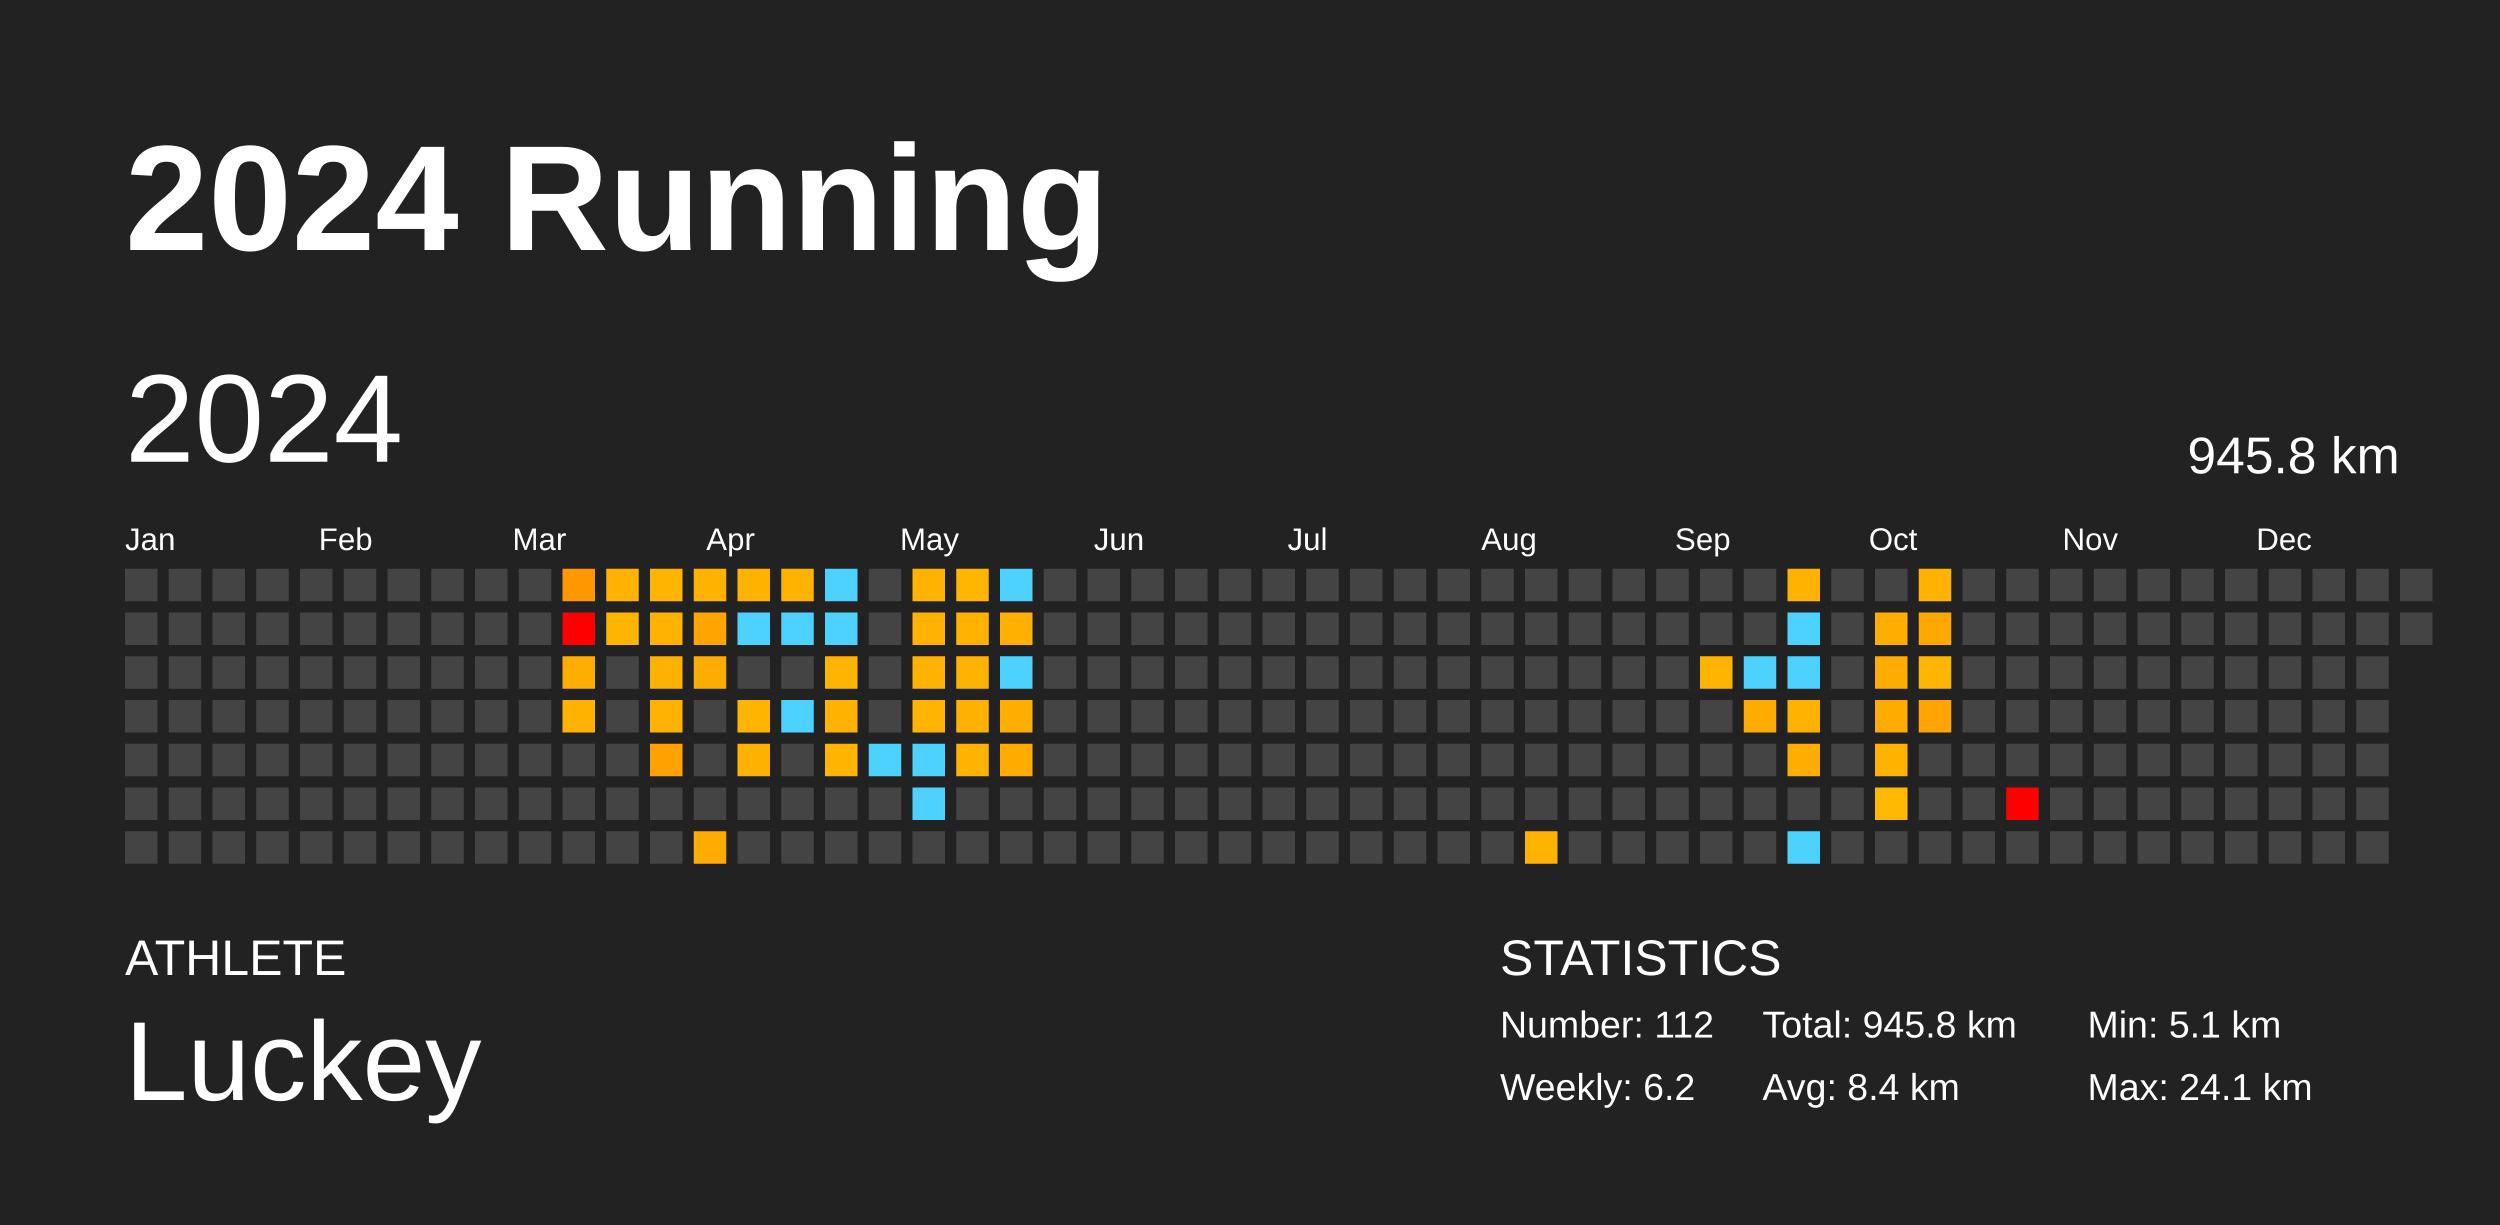
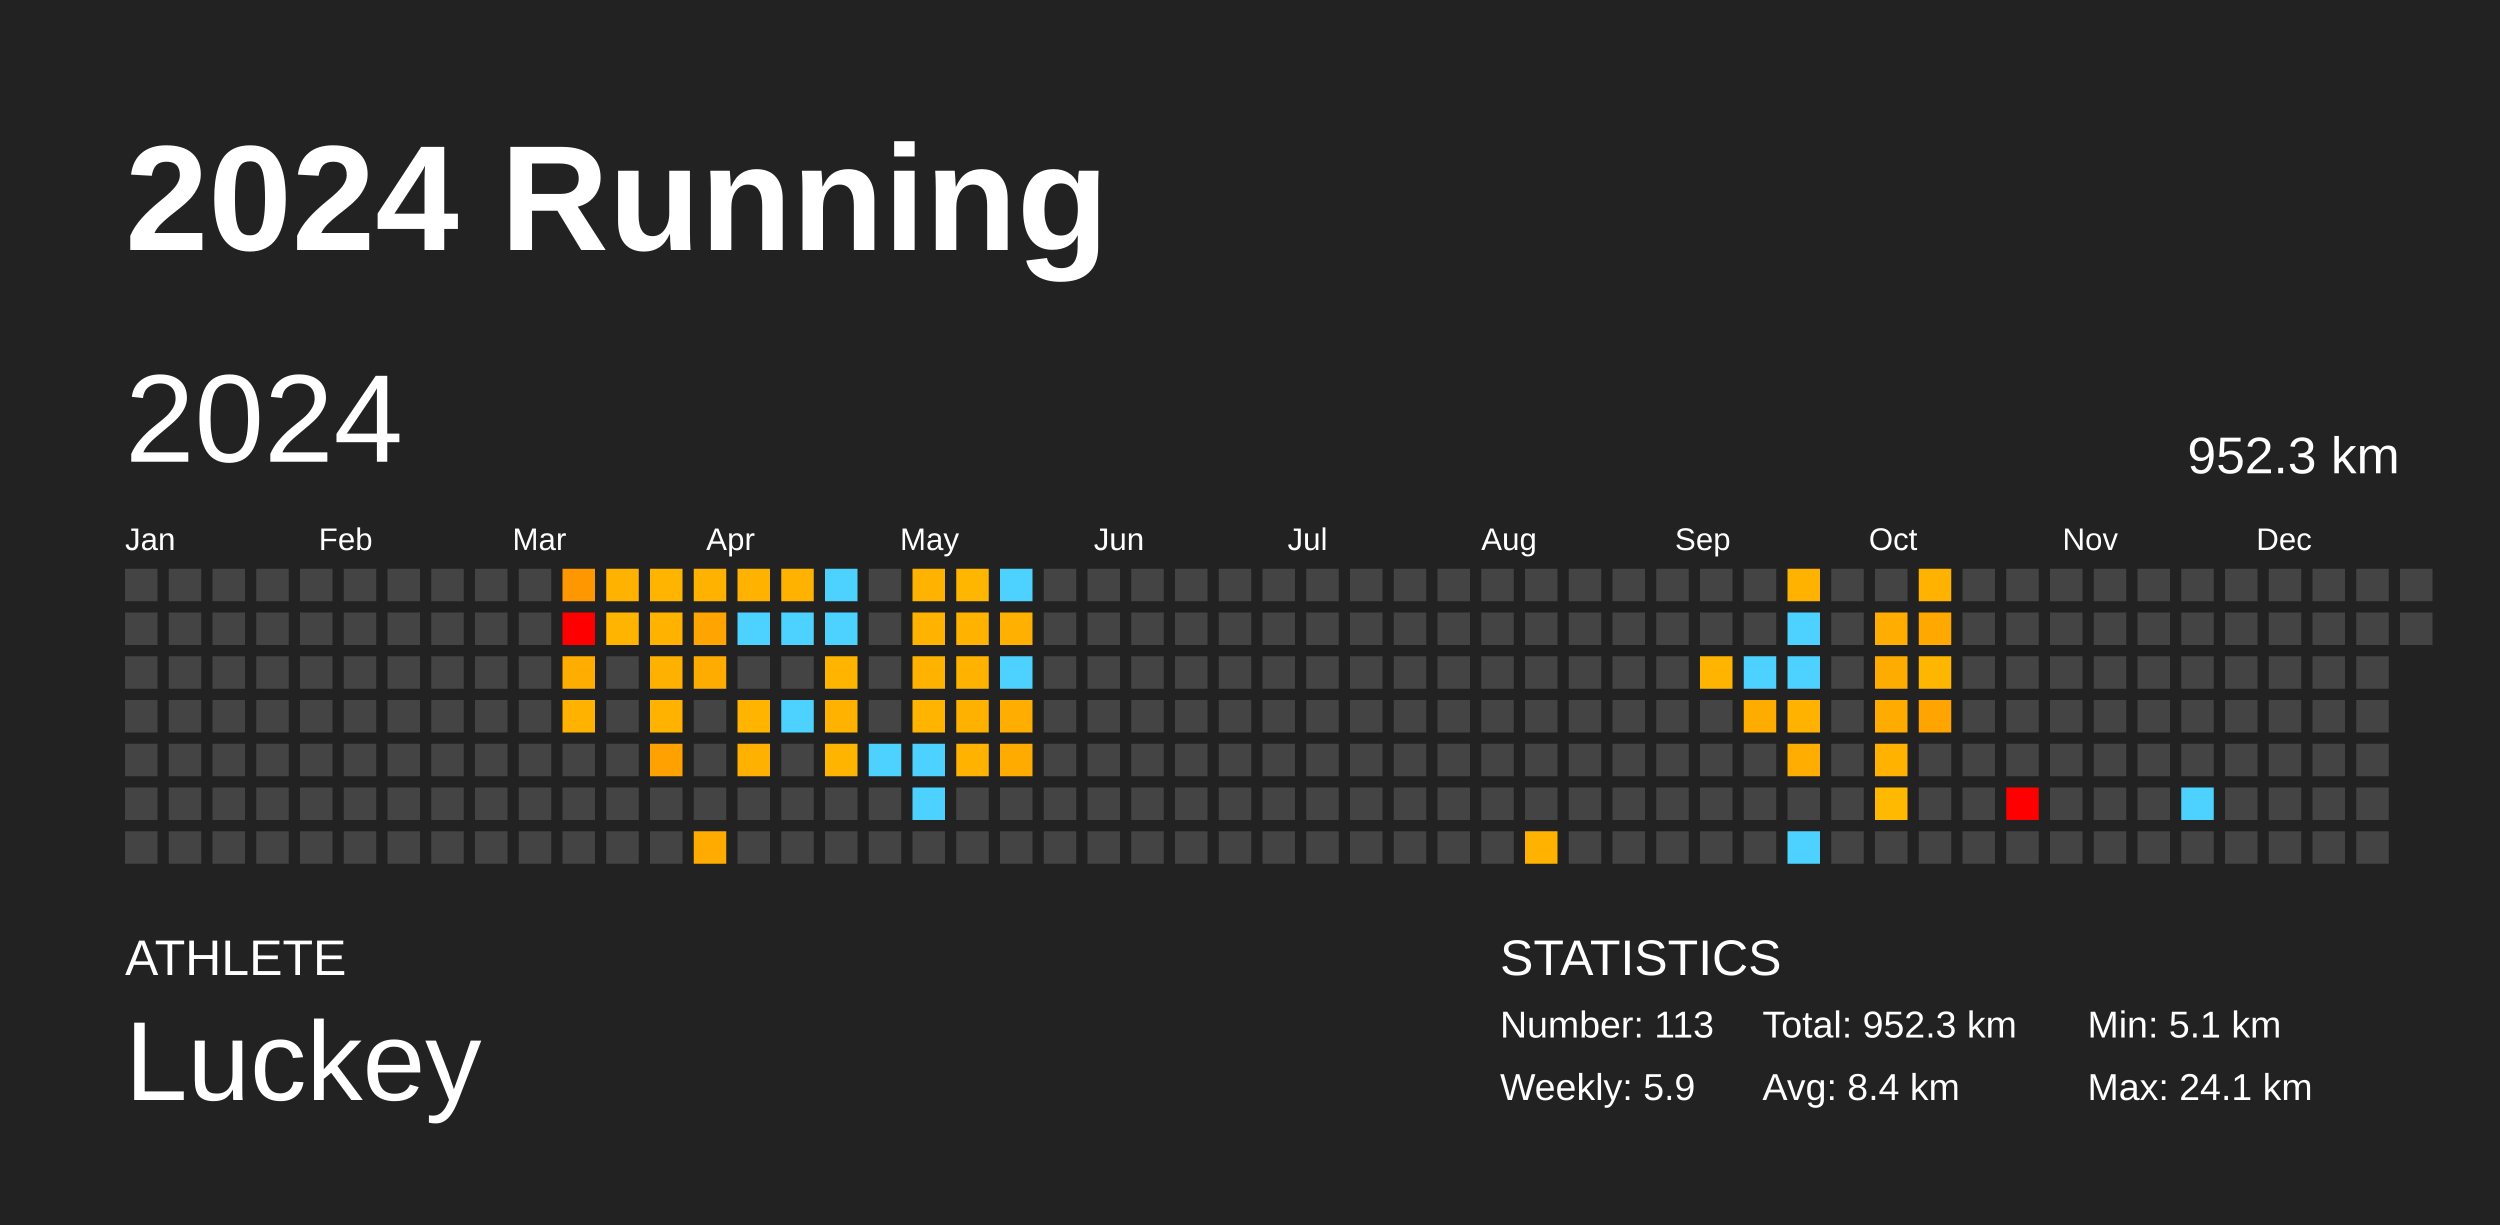
<svg xmlns="http://www.w3.org/2000/svg" baseProfile="full" height="98mm" version="1.1" viewBox="0,0,200,98" width="200mm">
  <defs />
  <rect fill="#222222" height="98" width="200" x="0" y="0" />
  <text fill="#FFFFFF" style="font-size:12px; font-family:Arial; font-weight:bold;" x="10" y="20">2024 Running</text>
  <text fill="#FFFFFF" style="font-size:4px; font-family:Arial" x="10" y="78">ATHLETE</text>
  <text fill="#FFFFFF" style="font-size:9px; font-family:Arial" x="10" y="88">Luckey</text>
  <text fill="#FFFFFF" style="font-size:4px; font-family:Arial" x="120" y="78">STATISTICS</text>
-   <text fill="#FFFFFF" style="font-size:3px; font-family:Arial" x="120" y="83">Number: 112</text>
-   <text fill="#FFFFFF" style="font-size:3px; font-family:Arial" x="120" y="88">Weekly: 6.2</text>
-   <text fill="#FFFFFF" style="font-size:3px; font-family:Arial" x="141" y="83">Total: 945.8 km</text>
+   <text fill="#FFFFFF" style="font-size:3px; font-family:Arial" x="120" y="83">Number: 113</text>
+   <text fill="#FFFFFF" style="font-size:3px; font-family:Arial" x="120" y="88">Weekly: 5.9</text>
+   <text fill="#FFFFFF" style="font-size:3px; font-family:Arial" x="141" y="83">Total: 952.3 km</text>
  <text fill="#FFFFFF" style="font-size:3px; font-family:Arial" x="141" y="88">Avg: 8.4 km</text>
  <text fill="#FFFFFF" style="font-size:3px; font-family:Arial" x="167" y="83">Min: 5.1 km</text>
  <text fill="#FFFFFF" style="font-size:3px; font-family:Arial" x="167" y="88">Max: 24.1 km</text>
  <text dominant-baseline="hanging" fill="#FFFFFF" style="font-size:10.0px; font-family:Arial;" x="10" y="30">2024</text>
-   <text dominant-baseline="hanging" fill="#FFFFFF" style="font-size:4.125px; font-family:Arial;" x="175" y="35">945.8 km</text>
+   <text dominant-baseline="hanging" fill="#FFFFFF" style="font-size:4.125px; font-family:Arial;" x="175" y="35">952.3 km</text>
  <text fill="#FFFFFF" style="font-size:2.5px; font-family:Arial" x="10.0" y="44">Jan</text>
  <text fill="#FFFFFF" style="font-size:2.5px; font-family:Arial" x="25.5" y="44">Feb</text>
  <text fill="#FFFFFF" style="font-size:2.5px; font-family:Arial" x="41.0" y="44">Mar</text>
  <text fill="#FFFFFF" style="font-size:2.5px; font-family:Arial" x="56.5" y="44">Apr</text>
  <text fill="#FFFFFF" style="font-size:2.5px; font-family:Arial" x="72.0" y="44">May</text>
  <text fill="#FFFFFF" style="font-size:2.5px; font-family:Arial" x="87.5" y="44">Jun</text>
  <text fill="#FFFFFF" style="font-size:2.5px; font-family:Arial" x="103.0" y="44">Jul</text>
  <text fill="#FFFFFF" style="font-size:2.5px; font-family:Arial" x="118.5" y="44">Aug</text>
  <text fill="#FFFFFF" style="font-size:2.5px; font-family:Arial" x="134.0" y="44">Sep</text>
  <text fill="#FFFFFF" style="font-size:2.5px; font-family:Arial" x="149.5" y="44">Oct</text>
  <text fill="#FFFFFF" style="font-size:2.5px; font-family:Arial" x="165.0" y="44">Nov</text>
  <text fill="#FFFFFF" style="font-size:2.5px; font-family:Arial" x="180.5" y="44">Dec</text>
  <rect fill="#444444" height="2.6" width="2.6" x="10.0" y="45.5" />
  <rect fill="#444444" height="2.6" width="2.6" x="10.0" y="49.0" />
  <rect fill="#444444" height="2.6" width="2.6" x="10.0" y="52.5" />
  <rect fill="#444444" height="2.6" width="2.6" x="10.0" y="56.0" />
  <rect fill="#444444" height="2.6" width="2.6" x="10.0" y="59.5" />
  <rect fill="#444444" height="2.6" width="2.6" x="10.0" y="63.0" />
  <rect fill="#444444" height="2.6" width="2.6" x="10.0" y="66.5" />
  <rect fill="#444444" height="2.6" width="2.6" x="13.5" y="45.5" />
  <rect fill="#444444" height="2.6" width="2.6" x="13.5" y="49.0" />
  <rect fill="#444444" height="2.6" width="2.6" x="13.5" y="52.5" />
  <rect fill="#444444" height="2.6" width="2.6" x="13.5" y="56.0" />
  <rect fill="#444444" height="2.6" width="2.6" x="13.5" y="59.5" />
  <rect fill="#444444" height="2.6" width="2.6" x="13.5" y="63.0" />
  <rect fill="#444444" height="2.6" width="2.6" x="13.5" y="66.5" />
  <rect fill="#444444" height="2.6" width="2.6" x="17.0" y="45.5" />
  <rect fill="#444444" height="2.6" width="2.6" x="17.0" y="49.0" />
  <rect fill="#444444" height="2.6" width="2.6" x="17.0" y="52.5" />
  <rect fill="#444444" height="2.6" width="2.6" x="17.0" y="56.0" />
  <rect fill="#444444" height="2.6" width="2.6" x="17.0" y="59.5" />
  <rect fill="#444444" height="2.6" width="2.6" x="17.0" y="63.0" />
  <rect fill="#444444" height="2.6" width="2.6" x="17.0" y="66.5" />
  <rect fill="#444444" height="2.6" width="2.6" x="20.5" y="45.5" />
  <rect fill="#444444" height="2.6" width="2.6" x="20.5" y="49.0" />
  <rect fill="#444444" height="2.6" width="2.6" x="20.5" y="52.5" />
  <rect fill="#444444" height="2.6" width="2.6" x="20.5" y="56.0" />
  <rect fill="#444444" height="2.6" width="2.6" x="20.5" y="59.5" />
  <rect fill="#444444" height="2.6" width="2.6" x="20.5" y="63.0" />
  <rect fill="#444444" height="2.6" width="2.6" x="20.5" y="66.5" />
  <rect fill="#444444" height="2.6" width="2.6" x="24.0" y="45.5" />
  <rect fill="#444444" height="2.6" width="2.6" x="24.0" y="49.0" />
  <rect fill="#444444" height="2.6" width="2.6" x="24.0" y="52.5" />
  <rect fill="#444444" height="2.6" width="2.6" x="24.0" y="56.0" />
  <rect fill="#444444" height="2.6" width="2.6" x="24.0" y="59.5" />
  <rect fill="#444444" height="2.6" width="2.6" x="24.0" y="63.0" />
  <rect fill="#444444" height="2.6" width="2.6" x="24.0" y="66.5" />
  <rect fill="#444444" height="2.6" width="2.6" x="27.5" y="45.5" />
  <rect fill="#444444" height="2.6" width="2.6" x="27.5" y="49.0" />
  <rect fill="#444444" height="2.6" width="2.6" x="27.5" y="52.5" />
  <rect fill="#444444" height="2.6" width="2.6" x="27.5" y="56.0" />
  <rect fill="#444444" height="2.6" width="2.6" x="27.5" y="59.5" />
  <rect fill="#444444" height="2.6" width="2.6" x="27.5" y="63.0" />
  <rect fill="#444444" height="2.6" width="2.6" x="27.5" y="66.5" />
  <rect fill="#444444" height="2.6" width="2.6" x="31.0" y="45.5" />
  <rect fill="#444444" height="2.6" width="2.6" x="31.0" y="49.0" />
  <rect fill="#444444" height="2.6" width="2.6" x="31.0" y="52.5" />
  <rect fill="#444444" height="2.6" width="2.6" x="31.0" y="56.0" />
  <rect fill="#444444" height="2.6" width="2.6" x="31.0" y="59.5" />
  <rect fill="#444444" height="2.6" width="2.6" x="31.0" y="63.0" />
  <rect fill="#444444" height="2.6" width="2.6" x="31.0" y="66.5" />
  <rect fill="#444444" height="2.6" width="2.6" x="34.5" y="45.5" />
  <rect fill="#444444" height="2.6" width="2.6" x="34.5" y="49.0" />
  <rect fill="#444444" height="2.6" width="2.6" x="34.5" y="52.5" />
  <rect fill="#444444" height="2.6" width="2.6" x="34.5" y="56.0" />
  <rect fill="#444444" height="2.6" width="2.6" x="34.5" y="59.5" />
  <rect fill="#444444" height="2.6" width="2.6" x="34.5" y="63.0" />
  <rect fill="#444444" height="2.6" width="2.6" x="34.5" y="66.5" />
  <rect fill="#444444" height="2.6" width="2.6" x="38.0" y="45.5" />
  <rect fill="#444444" height="2.6" width="2.6" x="38.0" y="49.0" />
  <rect fill="#444444" height="2.6" width="2.6" x="38.0" y="52.5" />
  <rect fill="#444444" height="2.6" width="2.6" x="38.0" y="56.0" />
  <rect fill="#444444" height="2.6" width="2.6" x="38.0" y="59.5" />
  <rect fill="#444444" height="2.6" width="2.6" x="38.0" y="63.0" />
  <rect fill="#444444" height="2.6" width="2.6" x="38.0" y="66.5" />
  <rect fill="#444444" height="2.6" width="2.6" x="41.5" y="45.5" />
  <rect fill="#444444" height="2.6" width="2.6" x="41.5" y="49.0" />
  <rect fill="#444444" height="2.6" width="2.6" x="41.5" y="52.5" />
  <rect fill="#444444" height="2.6" width="2.6" x="41.5" y="56.0" />
  <rect fill="#444444" height="2.6" width="2.6" x="41.5" y="59.5" />
  <rect fill="#444444" height="2.6" width="2.6" x="41.5" y="63.0" />
  <rect fill="#444444" height="2.6" width="2.6" x="41.5" y="66.5" />
  <rect fill="#ff9700" height="2.6" width="2.6" x="45.0" y="45.5" />
  <rect fill="red" height="2.6" width="2.6" x="45.0" y="49.0" />
  <rect fill="#ffae00" height="2.6" width="2.6" x="45.0" y="52.5" />
  <rect fill="#ffb300" height="2.6" width="2.6" x="45.0" y="56.0" />
  <rect fill="#444444" height="2.6" width="2.6" x="45.0" y="59.5" />
  <rect fill="#444444" height="2.6" width="2.6" x="45.0" y="63.0" />
  <rect fill="#444444" height="2.6" width="2.6" x="45.0" y="66.5" />
  <rect fill="#ffb300" height="2.6" width="2.6" x="48.5" y="45.5" />
  <rect fill="#ffb400" height="2.6" width="2.6" x="48.5" y="49.0" />
  <rect fill="#444444" height="2.6" width="2.6" x="48.5" y="52.5" />
  <rect fill="#444444" height="2.6" width="2.6" x="48.5" y="56.0" />
  <rect fill="#444444" height="2.6" width="2.6" x="48.5" y="59.5" />
  <rect fill="#444444" height="2.6" width="2.6" x="48.5" y="63.0" />
  <rect fill="#444444" height="2.6" width="2.6" x="48.5" y="66.5" />
  <rect fill="#ffb500" height="2.6" width="2.6" x="52.0" y="45.5" />
  <rect fill="#ffb300" height="2.6" width="2.6" x="52.0" y="49.0" />
  <rect fill="#ffb100" height="2.6" width="2.6" x="52.0" y="52.5" />
  <rect fill="#ffb200" height="2.6" width="2.6" x="52.0" y="56.0" />
  <rect fill="#ffa100" height="2.6" width="2.6" x="52.0" y="59.5" />
  <rect fill="#444444" height="2.6" width="2.6" x="52.0" y="63.0" />
  <rect fill="#444444" height="2.6" width="2.6" x="52.0" y="66.5" />
  <rect fill="#ffb200" height="2.6" width="2.6" x="55.5" y="45.5" />
  <rect fill="#ffa400" height="2.6" width="2.6" x="55.5" y="49.0" />
  <rect fill="#ffac00" height="2.6" width="2.6" x="55.5" y="52.5" />
  <rect fill="#444444" height="2.6" width="2.6" x="55.5" y="56.0" />
  <rect fill="#444444" height="2.6" width="2.6" x="55.5" y="59.5" />
  <rect fill="#444444" height="2.6" width="2.6" x="55.5" y="63.0" />
  <rect fill="#ffab00" height="2.6" width="2.6" x="55.5" y="66.5" />
  <rect fill="#ffb200" height="2.6" width="2.6" x="59.0" y="45.5" />
  <rect fill="#4dd2ff" height="2.6" width="2.6" x="59.0" y="49.0" />
  <rect fill="#444444" height="2.6" width="2.6" x="59.0" y="52.5" />
  <rect fill="#ffb500" height="2.6" width="2.6" x="59.0" y="56.0" />
  <rect fill="#ffb100" height="2.6" width="2.6" x="59.0" y="59.5" />
  <rect fill="#444444" height="2.6" width="2.6" x="59.0" y="63.0" />
  <rect fill="#444444" height="2.6" width="2.6" x="59.0" y="66.5" />
  <rect fill="#ffb200" height="2.6" width="2.6" x="62.5" y="45.5" />
  <rect fill="#4dd2ff" height="2.6" width="2.6" x="62.5" y="49.0" />
  <rect fill="#444444" height="2.6" width="2.6" x="62.5" y="52.5" />
  <rect fill="#4dd2ff" height="2.6" width="2.6" x="62.5" y="56.0" />
  <rect fill="#444444" height="2.6" width="2.6" x="62.5" y="59.5" />
  <rect fill="#444444" height="2.6" width="2.6" x="62.5" y="63.0" />
  <rect fill="#444444" height="2.6" width="2.6" x="62.5" y="66.5" />
  <rect fill="#4dd2ff" height="2.6" width="2.6" x="66.0" y="45.5" />
  <rect fill="#4dd2ff" height="2.6" width="2.6" x="66.0" y="49.0" />
  <rect fill="#ffb500" height="2.6" width="2.6" x="66.0" y="52.5" />
  <rect fill="#ffb300" height="2.6" width="2.6" x="66.0" y="56.0" />
  <rect fill="#ffb400" height="2.6" width="2.6" x="66.0" y="59.5" />
  <rect fill="#444444" height="2.6" width="2.6" x="66.0" y="63.0" />
  <rect fill="#444444" height="2.6" width="2.6" x="66.0" y="66.5" />
  <rect fill="#444444" height="2.6" width="2.6" x="69.5" y="45.5" />
  <rect fill="#444444" height="2.6" width="2.6" x="69.5" y="49.0" />
  <rect fill="#444444" height="2.6" width="2.6" x="69.5" y="52.5" />
  <rect fill="#444444" height="2.6" width="2.6" x="69.5" y="56.0" />
  <rect fill="#4dd2ff" height="2.6" width="2.6" x="69.5" y="59.5" />
  <rect fill="#444444" height="2.6" width="2.6" x="69.5" y="63.0" />
  <rect fill="#444444" height="2.6" width="2.6" x="69.5" y="66.5" />
  <rect fill="#ffb300" height="2.6" width="2.6" x="73.0" y="45.5" />
  <rect fill="#ffb200" height="2.6" width="2.6" x="73.0" y="49.0" />
  <rect fill="#ffb300" height="2.6" width="2.6" x="73.0" y="52.5" />
  <rect fill="#ffb500" height="2.6" width="2.6" x="73.0" y="56.0" />
  <rect fill="#4dd2ff" height="2.6" width="2.6" x="73.0" y="59.5" />
  <rect fill="#4dd2ff" height="2.6" width="2.6" x="73.0" y="63.0" />
  <rect fill="#444444" height="2.6" width="2.6" x="73.0" y="66.5" />
  <rect fill="#ffb600" height="2.6" width="2.6" x="76.5" y="45.5" />
  <rect fill="#ffb300" height="2.6" width="2.6" x="76.5" y="49.0" />
  <rect fill="#ffb300" height="2.6" width="2.6" x="76.5" y="52.5" />
  <rect fill="#ffb100" height="2.6" width="2.6" x="76.5" y="56.0" />
  <rect fill="#ffb300" height="2.6" width="2.6" x="76.5" y="59.5" />
  <rect fill="#444444" height="2.6" width="2.6" x="76.5" y="63.0" />
  <rect fill="#444444" height="2.6" width="2.6" x="76.5" y="66.5" />
  <rect fill="#4dd2ff" height="2.6" width="2.6" x="80.0" y="45.5" />
  <rect fill="#ffb000" height="2.6" width="2.6" x="80.0" y="49.0" />
  <rect fill="#4dd2ff" height="2.6" width="2.6" x="80.0" y="52.5" />
  <rect fill="#ffae00" height="2.6" width="2.6" x="80.0" y="56.0" />
  <rect fill="#ffab00" height="2.6" width="2.6" x="80.0" y="59.5" />
  <rect fill="#444444" height="2.6" width="2.6" x="80.0" y="63.0" />
  <rect fill="#444444" height="2.6" width="2.6" x="80.0" y="66.5" />
  <rect fill="#444444" height="2.6" width="2.6" x="83.5" y="45.5" />
  <rect fill="#444444" height="2.6" width="2.6" x="83.5" y="49.0" />
  <rect fill="#444444" height="2.6" width="2.6" x="83.5" y="52.5" />
  <rect fill="#444444" height="2.6" width="2.6" x="83.5" y="56.0" />
  <rect fill="#444444" height="2.6" width="2.6" x="83.5" y="59.5" />
  <rect fill="#444444" height="2.6" width="2.6" x="83.5" y="63.0" />
  <rect fill="#444444" height="2.6" width="2.6" x="83.5" y="66.5" />
  <rect fill="#444444" height="2.6" width="2.6" x="87.0" y="45.5" />
  <rect fill="#444444" height="2.6" width="2.6" x="87.0" y="49.0" />
  <rect fill="#444444" height="2.6" width="2.6" x="87.0" y="52.5" />
  <rect fill="#444444" height="2.6" width="2.6" x="87.0" y="56.0" />
  <rect fill="#444444" height="2.6" width="2.6" x="87.0" y="59.5" />
  <rect fill="#444444" height="2.6" width="2.6" x="87.0" y="63.0" />
  <rect fill="#444444" height="2.6" width="2.6" x="87.0" y="66.5" />
  <rect fill="#444444" height="2.6" width="2.6" x="90.5" y="45.5" />
  <rect fill="#444444" height="2.6" width="2.6" x="90.5" y="49.0" />
  <rect fill="#444444" height="2.6" width="2.6" x="90.5" y="52.5" />
  <rect fill="#444444" height="2.6" width="2.6" x="90.5" y="56.0" />
  <rect fill="#444444" height="2.6" width="2.6" x="90.5" y="59.5" />
  <rect fill="#444444" height="2.6" width="2.6" x="90.5" y="63.0" />
  <rect fill="#444444" height="2.6" width="2.6" x="90.5" y="66.5" />
  <rect fill="#444444" height="2.6" width="2.6" x="94.0" y="45.5" />
  <rect fill="#444444" height="2.6" width="2.6" x="94.0" y="49.0" />
  <rect fill="#444444" height="2.6" width="2.6" x="94.0" y="52.5" />
  <rect fill="#444444" height="2.6" width="2.6" x="94.0" y="56.0" />
  <rect fill="#444444" height="2.6" width="2.6" x="94.0" y="59.5" />
  <rect fill="#444444" height="2.6" width="2.6" x="94.0" y="63.0" />
  <rect fill="#444444" height="2.6" width="2.6" x="94.0" y="66.5" />
  <rect fill="#444444" height="2.6" width="2.6" x="97.5" y="45.5" />
  <rect fill="#444444" height="2.6" width="2.6" x="97.5" y="49.0" />
  <rect fill="#444444" height="2.6" width="2.6" x="97.5" y="52.5" />
  <rect fill="#444444" height="2.6" width="2.6" x="97.5" y="56.0" />
  <rect fill="#444444" height="2.6" width="2.6" x="97.5" y="59.5" />
  <rect fill="#444444" height="2.6" width="2.6" x="97.5" y="63.0" />
  <rect fill="#444444" height="2.6" width="2.6" x="97.5" y="66.5" />
  <rect fill="#444444" height="2.6" width="2.6" x="101.0" y="45.5" />
  <rect fill="#444444" height="2.6" width="2.6" x="101.0" y="49.0" />
  <rect fill="#444444" height="2.6" width="2.6" x="101.0" y="52.5" />
  <rect fill="#444444" height="2.6" width="2.6" x="101.0" y="56.0" />
  <rect fill="#444444" height="2.6" width="2.6" x="101.0" y="59.5" />
  <rect fill="#444444" height="2.6" width="2.6" x="101.0" y="63.0" />
  <rect fill="#444444" height="2.6" width="2.6" x="101.0" y="66.5" />
  <rect fill="#444444" height="2.6" width="2.6" x="104.5" y="45.5" />
  <rect fill="#444444" height="2.6" width="2.6" x="104.5" y="49.0" />
  <rect fill="#444444" height="2.6" width="2.6" x="104.5" y="52.5" />
  <rect fill="#444444" height="2.6" width="2.6" x="104.5" y="56.0" />
  <rect fill="#444444" height="2.6" width="2.6" x="104.5" y="59.5" />
  <rect fill="#444444" height="2.6" width="2.6" x="104.5" y="63.0" />
  <rect fill="#444444" height="2.6" width="2.6" x="104.5" y="66.5" />
  <rect fill="#444444" height="2.6" width="2.6" x="108.0" y="45.5" />
  <rect fill="#444444" height="2.6" width="2.6" x="108.0" y="49.0" />
  <rect fill="#444444" height="2.6" width="2.6" x="108.0" y="52.5" />
  <rect fill="#444444" height="2.6" width="2.6" x="108.0" y="56.0" />
  <rect fill="#444444" height="2.6" width="2.6" x="108.0" y="59.5" />
  <rect fill="#444444" height="2.6" width="2.6" x="108.0" y="63.0" />
  <rect fill="#444444" height="2.6" width="2.6" x="108.0" y="66.5" />
  <rect fill="#444444" height="2.6" width="2.6" x="111.5" y="45.5" />
  <rect fill="#444444" height="2.6" width="2.6" x="111.5" y="49.0" />
  <rect fill="#444444" height="2.6" width="2.6" x="111.5" y="52.5" />
  <rect fill="#444444" height="2.6" width="2.6" x="111.5" y="56.0" />
  <rect fill="#444444" height="2.6" width="2.6" x="111.5" y="59.5" />
  <rect fill="#444444" height="2.6" width="2.6" x="111.5" y="63.0" />
  <rect fill="#444444" height="2.6" width="2.6" x="111.5" y="66.5" />
  <rect fill="#444444" height="2.6" width="2.6" x="115.0" y="45.5" />
  <rect fill="#444444" height="2.6" width="2.6" x="115.0" y="49.0" />
  <rect fill="#444444" height="2.6" width="2.6" x="115.0" y="52.5" />
  <rect fill="#444444" height="2.6" width="2.6" x="115.0" y="56.0" />
  <rect fill="#444444" height="2.6" width="2.6" x="115.0" y="59.5" />
  <rect fill="#444444" height="2.6" width="2.6" x="115.0" y="63.0" />
  <rect fill="#444444" height="2.6" width="2.6" x="115.0" y="66.5" />
  <rect fill="#444444" height="2.6" width="2.6" x="118.5" y="45.5" />
  <rect fill="#444444" height="2.6" width="2.6" x="118.5" y="49.0" />
  <rect fill="#444444" height="2.6" width="2.6" x="118.5" y="52.5" />
  <rect fill="#444444" height="2.6" width="2.6" x="118.5" y="56.0" />
  <rect fill="#444444" height="2.6" width="2.6" x="118.5" y="59.5" />
  <rect fill="#444444" height="2.6" width="2.6" x="118.5" y="63.0" />
  <rect fill="#444444" height="2.6" width="2.6" x="118.5" y="66.5" />
  <rect fill="#444444" height="2.6" width="2.6" x="122.0" y="45.5" />
  <rect fill="#444444" height="2.6" width="2.6" x="122.0" y="49.0" />
  <rect fill="#444444" height="2.6" width="2.6" x="122.0" y="52.5" />
  <rect fill="#444444" height="2.6" width="2.6" x="122.0" y="56.0" />
  <rect fill="#444444" height="2.6" width="2.6" x="122.0" y="59.5" />
  <rect fill="#444444" height="2.6" width="2.6" x="122.0" y="63.0" />
  <rect fill="#ffb300" height="2.6" width="2.6" x="122.0" y="66.5" />
  <rect fill="#444444" height="2.6" width="2.6" x="125.5" y="45.5" />
  <rect fill="#444444" height="2.6" width="2.6" x="125.5" y="49.0" />
  <rect fill="#444444" height="2.6" width="2.6" x="125.5" y="52.5" />
  <rect fill="#444444" height="2.6" width="2.6" x="125.5" y="56.0" />
  <rect fill="#444444" height="2.6" width="2.6" x="125.5" y="59.5" />
  <rect fill="#444444" height="2.6" width="2.6" x="125.5" y="63.0" />
  <rect fill="#444444" height="2.6" width="2.6" x="125.5" y="66.5" />
  <rect fill="#444444" height="2.6" width="2.6" x="129.0" y="45.5" />
  <rect fill="#444444" height="2.6" width="2.6" x="129.0" y="49.0" />
  <rect fill="#444444" height="2.6" width="2.6" x="129.0" y="52.5" />
  <rect fill="#444444" height="2.6" width="2.6" x="129.0" y="56.0" />
  <rect fill="#444444" height="2.6" width="2.6" x="129.0" y="59.5" />
  <rect fill="#444444" height="2.6" width="2.6" x="129.0" y="63.0" />
  <rect fill="#444444" height="2.6" width="2.6" x="129.0" y="66.5" />
  <rect fill="#444444" height="2.6" width="2.6" x="132.5" y="45.5" />
  <rect fill="#444444" height="2.6" width="2.6" x="132.5" y="49.0" />
  <rect fill="#444444" height="2.6" width="2.6" x="132.5" y="52.5" />
  <rect fill="#444444" height="2.6" width="2.6" x="132.5" y="56.0" />
  <rect fill="#444444" height="2.6" width="2.6" x="132.5" y="59.5" />
  <rect fill="#444444" height="2.6" width="2.6" x="132.5" y="63.0" />
  <rect fill="#444444" height="2.6" width="2.6" x="132.5" y="66.5" />
  <rect fill="#444444" height="2.6" width="2.6" x="136.0" y="45.5" />
  <rect fill="#444444" height="2.6" width="2.6" x="136.0" y="49.0" />
  <rect fill="#ffb500" height="2.6" width="2.6" x="136.0" y="52.5" />
  <rect fill="#444444" height="2.6" width="2.6" x="136.0" y="56.0" />
  <rect fill="#444444" height="2.6" width="2.6" x="136.0" y="59.5" />
  <rect fill="#444444" height="2.6" width="2.6" x="136.0" y="63.0" />
  <rect fill="#444444" height="2.6" width="2.6" x="136.0" y="66.5" />
  <rect fill="#444444" height="2.6" width="2.6" x="139.5" y="45.5" />
  <rect fill="#444444" height="2.6" width="2.6" x="139.5" y="49.0" />
  <rect fill="#4dd2ff" height="2.6" width="2.6" x="139.5" y="52.5" />
  <rect fill="#ffac00" height="2.6" width="2.6" x="139.5" y="56.0" />
  <rect fill="#444444" height="2.6" width="2.6" x="139.5" y="59.5" />
  <rect fill="#444444" height="2.6" width="2.6" x="139.5" y="63.0" />
  <rect fill="#444444" height="2.6" width="2.6" x="139.5" y="66.5" />
  <rect fill="#ffb200" height="2.6" width="2.6" x="143.0" y="45.5" />
  <rect fill="#4dd2ff" height="2.6" width="2.6" x="143.0" y="49.0" />
  <rect fill="#4dd2ff" height="2.6" width="2.6" x="143.0" y="52.5" />
  <rect fill="#ffb300" height="2.6" width="2.6" x="143.0" y="56.0" />
  <rect fill="#ffad00" height="2.6" width="2.6" x="143.0" y="59.5" />
  <rect fill="#444444" height="2.6" width="2.6" x="143.0" y="63.0" />
  <rect fill="#4dd2ff" height="2.6" width="2.6" x="143.0" y="66.5" />
  <rect fill="#444444" height="2.6" width="2.6" x="146.5" y="45.5" />
  <rect fill="#444444" height="2.6" width="2.6" x="146.5" y="49.0" />
  <rect fill="#444444" height="2.6" width="2.6" x="146.5" y="52.5" />
  <rect fill="#444444" height="2.6" width="2.6" x="146.5" y="56.0" />
  <rect fill="#444444" height="2.6" width="2.6" x="146.5" y="59.5" />
  <rect fill="#444444" height="2.6" width="2.6" x="146.5" y="63.0" />
  <rect fill="#444444" height="2.6" width="2.6" x="146.5" y="66.5" />
  <rect fill="#444444" height="2.6" width="2.6" x="150.0" y="45.5" />
  <rect fill="#ffad00" height="2.6" width="2.6" x="150.0" y="49.0" />
  <rect fill="#ffac00" height="2.6" width="2.6" x="150.0" y="52.5" />
  <rect fill="#ffab00" height="2.6" width="2.6" x="150.0" y="56.0" />
  <rect fill="#ffb300" height="2.6" width="2.6" x="150.0" y="59.5" />
  <rect fill="#ffb900" height="2.6" width="2.6" x="150.0" y="63.0" />
  <rect fill="#444444" height="2.6" width="2.6" x="150.0" y="66.5" />
  <rect fill="#ffb200" height="2.6" width="2.6" x="153.5" y="45.5" />
  <rect fill="#ffa900" height="2.6" width="2.6" x="153.5" y="49.0" />
  <rect fill="#ffb600" height="2.6" width="2.6" x="153.5" y="52.5" />
  <rect fill="#ffa400" height="2.6" width="2.6" x="153.5" y="56.0" />
  <rect fill="#444444" height="2.6" width="2.6" x="153.5" y="59.5" />
  <rect fill="#444444" height="2.6" width="2.6" x="153.5" y="63.0" />
  <rect fill="#444444" height="2.6" width="2.6" x="153.5" y="66.5" />
  <rect fill="#444444" height="2.6" width="2.6" x="157.0" y="45.5" />
  <rect fill="#444444" height="2.6" width="2.6" x="157.0" y="49.0" />
  <rect fill="#444444" height="2.6" width="2.6" x="157.0" y="52.5" />
  <rect fill="#444444" height="2.6" width="2.6" x="157.0" y="56.0" />
  <rect fill="#444444" height="2.6" width="2.6" x="157.0" y="59.5" />
  <rect fill="#444444" height="2.6" width="2.6" x="157.0" y="63.0" />
  <rect fill="#444444" height="2.6" width="2.6" x="157.0" y="66.5" />
  <rect fill="#444444" height="2.6" width="2.6" x="160.5" y="45.5" />
  <rect fill="#444444" height="2.6" width="2.6" x="160.5" y="49.0" />
  <rect fill="#444444" height="2.6" width="2.6" x="160.5" y="52.5" />
  <rect fill="#444444" height="2.6" width="2.6" x="160.5" y="56.0" />
  <rect fill="#444444" height="2.6" width="2.6" x="160.5" y="59.5" />
  <rect fill="red" height="2.6" width="2.6" x="160.5" y="63.0" />
  <rect fill="#444444" height="2.6" width="2.6" x="160.5" y="66.5" />
  <rect fill="#444444" height="2.6" width="2.6" x="164.0" y="45.5" />
  <rect fill="#444444" height="2.6" width="2.6" x="164.0" y="49.0" />
  <rect fill="#444444" height="2.6" width="2.6" x="164.0" y="52.5" />
  <rect fill="#444444" height="2.6" width="2.6" x="164.0" y="56.0" />
  <rect fill="#444444" height="2.6" width="2.6" x="164.0" y="59.5" />
  <rect fill="#444444" height="2.6" width="2.6" x="164.0" y="63.0" />
  <rect fill="#444444" height="2.6" width="2.6" x="164.0" y="66.5" />
  <rect fill="#444444" height="2.6" width="2.6" x="167.5" y="45.5" />
  <rect fill="#444444" height="2.6" width="2.6" x="167.5" y="49.0" />
  <rect fill="#444444" height="2.6" width="2.6" x="167.5" y="52.5" />
  <rect fill="#444444" height="2.6" width="2.6" x="167.5" y="56.0" />
  <rect fill="#444444" height="2.6" width="2.6" x="167.5" y="59.5" />
  <rect fill="#444444" height="2.6" width="2.6" x="167.5" y="63.0" />
  <rect fill="#444444" height="2.6" width="2.6" x="167.5" y="66.5" />
  <rect fill="#444444" height="2.6" width="2.6" x="171.0" y="45.5" />
  <rect fill="#444444" height="2.6" width="2.6" x="171.0" y="49.0" />
  <rect fill="#444444" height="2.6" width="2.6" x="171.0" y="52.5" />
  <rect fill="#444444" height="2.6" width="2.6" x="171.0" y="56.0" />
  <rect fill="#444444" height="2.6" width="2.6" x="171.0" y="59.5" />
  <rect fill="#444444" height="2.6" width="2.6" x="171.0" y="63.0" />
  <rect fill="#444444" height="2.6" width="2.6" x="171.0" y="66.5" />
  <rect fill="#444444" height="2.6" width="2.6" x="174.5" y="45.5" />
  <rect fill="#444444" height="2.6" width="2.6" x="174.5" y="49.0" />
  <rect fill="#444444" height="2.6" width="2.6" x="174.5" y="52.5" />
  <rect fill="#444444" height="2.6" width="2.6" x="174.5" y="56.0" />
  <rect fill="#444444" height="2.6" width="2.6" x="174.5" y="59.5" />
-   <rect fill="#444444" height="2.6" width="2.6" x="174.5" y="63.0" />
+   <rect fill="#4dd2ff" height="2.6" width="2.6" x="174.5" y="63.0" />
  <rect fill="#444444" height="2.6" width="2.6" x="174.5" y="66.5" />
  <rect fill="#444444" height="2.6" width="2.6" x="178.0" y="45.5" />
  <rect fill="#444444" height="2.6" width="2.6" x="178.0" y="49.0" />
  <rect fill="#444444" height="2.6" width="2.6" x="178.0" y="52.5" />
  <rect fill="#444444" height="2.6" width="2.6" x="178.0" y="56.0" />
  <rect fill="#444444" height="2.6" width="2.6" x="178.0" y="59.5" />
  <rect fill="#444444" height="2.6" width="2.6" x="178.0" y="63.0" />
  <rect fill="#444444" height="2.6" width="2.6" x="178.0" y="66.5" />
  <rect fill="#444444" height="2.6" width="2.6" x="181.5" y="45.5" />
  <rect fill="#444444" height="2.6" width="2.6" x="181.5" y="49.0" />
  <rect fill="#444444" height="2.6" width="2.6" x="181.5" y="52.5" />
  <rect fill="#444444" height="2.6" width="2.6" x="181.5" y="56.0" />
  <rect fill="#444444" height="2.6" width="2.6" x="181.5" y="59.5" />
  <rect fill="#444444" height="2.6" width="2.6" x="181.5" y="63.0" />
  <rect fill="#444444" height="2.6" width="2.6" x="181.5" y="66.5" />
  <rect fill="#444444" height="2.6" width="2.6" x="185.0" y="45.5" />
  <rect fill="#444444" height="2.6" width="2.6" x="185.0" y="49.0" />
  <rect fill="#444444" height="2.6" width="2.6" x="185.0" y="52.5" />
  <rect fill="#444444" height="2.6" width="2.6" x="185.0" y="56.0" />
  <rect fill="#444444" height="2.6" width="2.6" x="185.0" y="59.5" />
  <rect fill="#444444" height="2.6" width="2.6" x="185.0" y="63.0" />
  <rect fill="#444444" height="2.6" width="2.6" x="185.0" y="66.5" />
  <rect fill="#444444" height="2.6" width="2.6" x="188.5" y="45.5" />
  <rect fill="#444444" height="2.6" width="2.6" x="188.5" y="49.0" />
  <rect fill="#444444" height="2.6" width="2.6" x="188.5" y="52.5" />
  <rect fill="#444444" height="2.6" width="2.6" x="188.5" y="56.0" />
  <rect fill="#444444" height="2.6" width="2.6" x="188.5" y="59.5" />
  <rect fill="#444444" height="2.6" width="2.6" x="188.5" y="63.0" />
  <rect fill="#444444" height="2.6" width="2.6" x="188.5" y="66.5" />
  <rect fill="#444444" height="2.6" width="2.6" x="192.0" y="45.5" />
  <rect fill="#444444" height="2.6" width="2.6" x="192.0" y="49.0" />
</svg>
